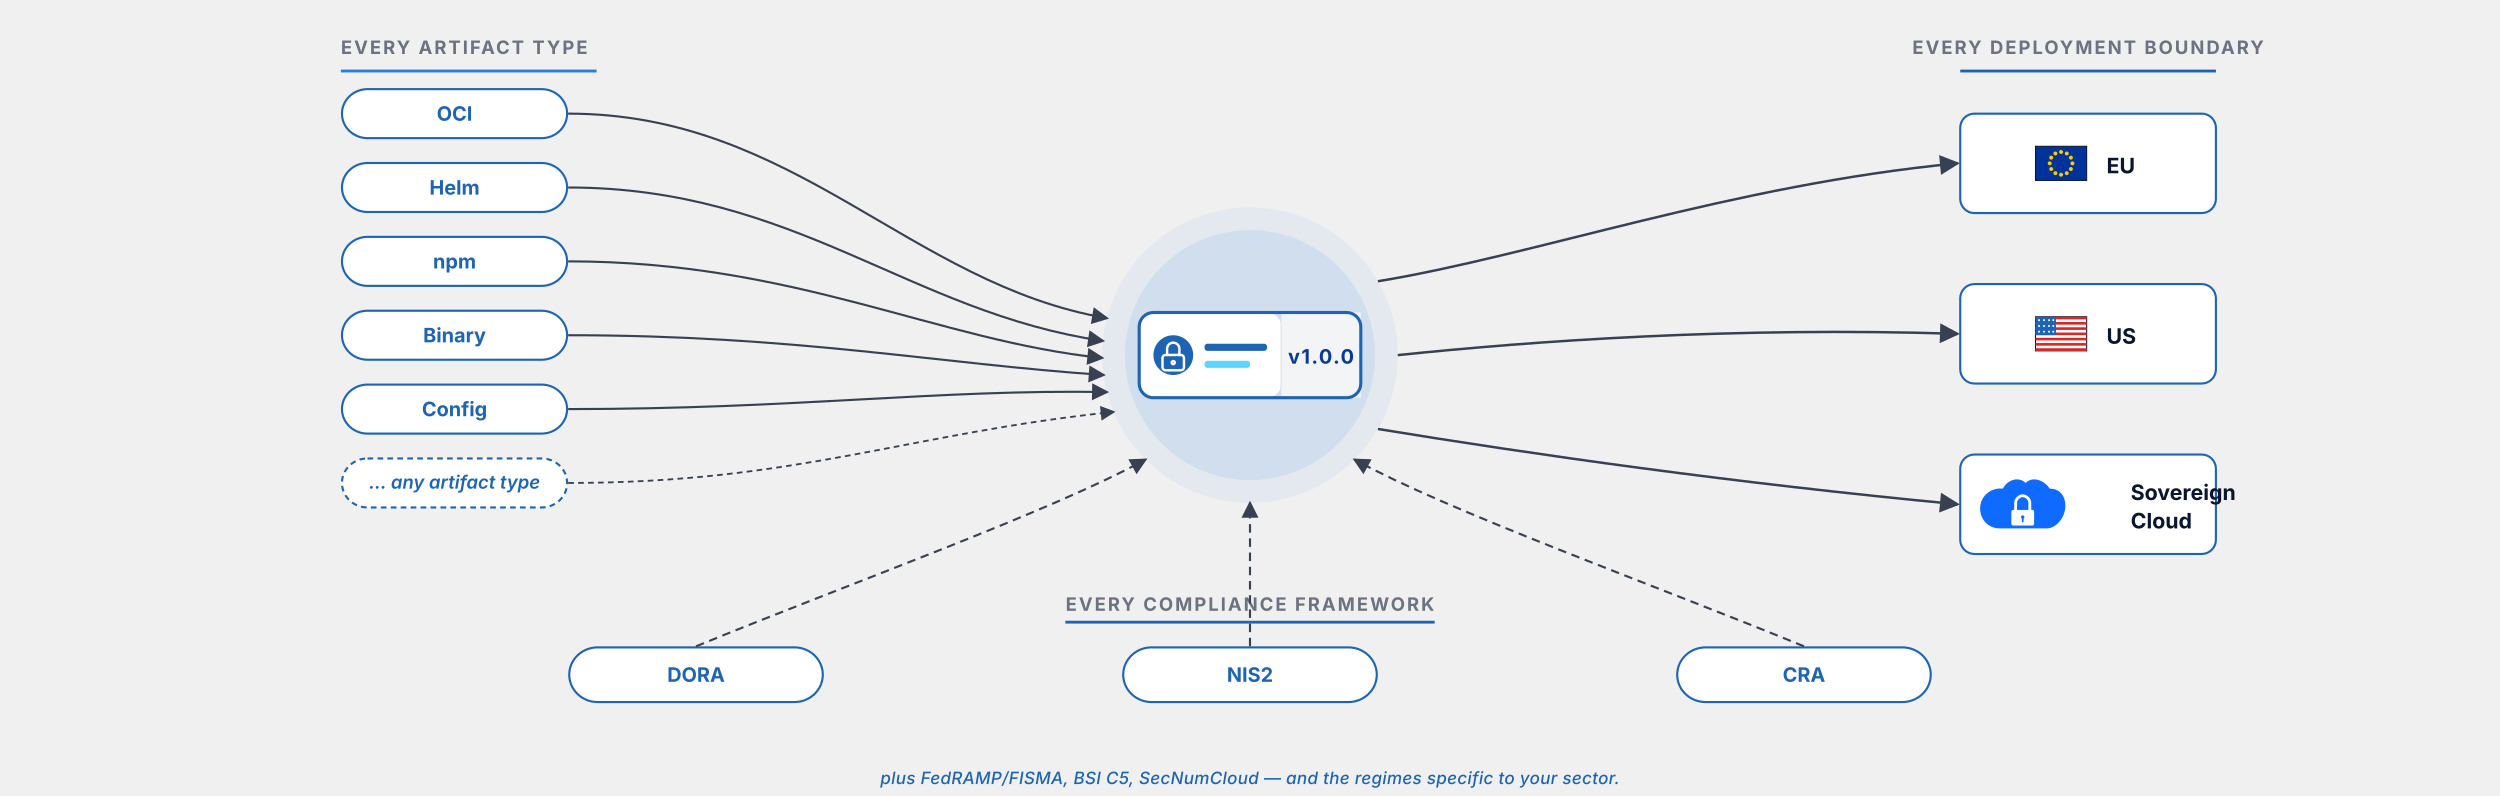
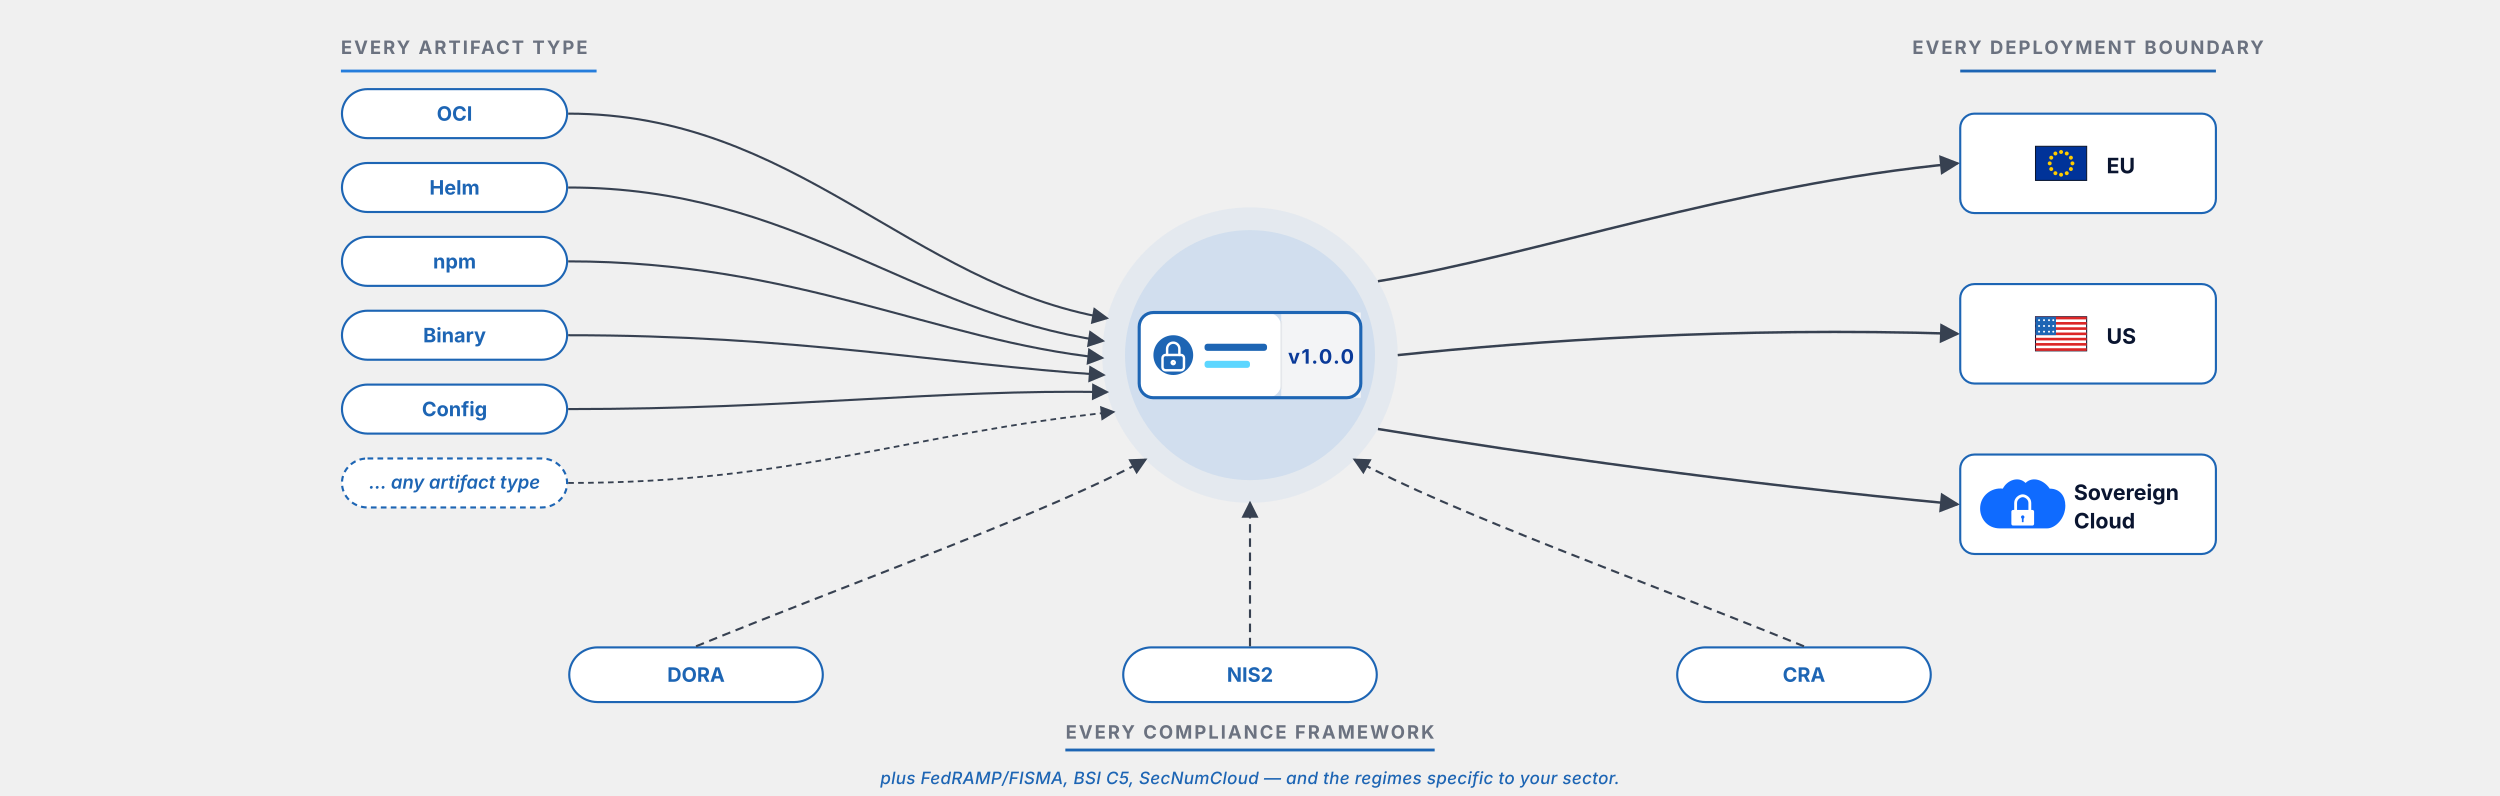
<svg xmlns="http://www.w3.org/2000/svg" viewBox="0 0 1760 560" font-family="Aptos, Inter, system-ui, sans-serif">
  <defs>
    <marker id="ah-artifact" markerWidth="8" markerHeight="8" refX="7" refY="4" orient="auto">
      <polygon points="0 0, 8 4, 0 8" fill="#374151" />
    </marker>
    <marker id="ah-regulator" markerWidth="8" markerHeight="8" refX="7" refY="4" orient="auto">
      <polygon points="0 0, 8 4, 0 8" fill="#374151" />
    </marker>
    <marker id="ah-boundary" markerWidth="8" markerHeight="8" refX="7" refY="4" orient="auto">
      <polygon points="0 0, 8 4, 0 8" fill="#374151" />
    </marker>
    <g id="flag-eu">
      <rect x="0" y="0" width="36" height="24" fill="#003399" stroke="#0A1530" stroke-width="0.75" />
      <g fill="#FFCC00">
        <circle cx="18" cy="4" r="1.4" />
        <circle cx="22" cy="5.07" r="1.4" />
        <circle cx="24.93" cy="8" r="1.4" />
        <circle cx="26" cy="12" r="1.4" />
        <circle cx="24.93" cy="16" r="1.4" />
        <circle cx="22" cy="18.93" r="1.4" />
        <circle cx="18" cy="20" r="1.4" />
        <circle cx="14" cy="18.93" r="1.4" />
        <circle cx="11.07" cy="16" r="1.4" />
        <circle cx="10" cy="12" r="1.4" />
        <circle cx="11.07" cy="8" r="1.4" />
        <circle cx="14" cy="5.07" r="1.4" />
      </g>
    </g>
    <g id="flag-us">
      <rect x="0" y="0" width="36" height="24" fill="#FFFFFF" stroke="#0A1530" stroke-width="0.75" />
      <rect x="0" y="0" width="36" height="1.85" fill="#DC2626" />
      <rect x="0" y="3.7" width="36" height="1.85" fill="#DC2626" />
      <rect x="0" y="7.4" width="36" height="1.85" fill="#DC2626" />
      <rect x="0" y="11.1" width="36" height="1.85" fill="#DC2626" />
      <rect x="0" y="14.8" width="36" height="1.85" fill="#DC2626" />
      <rect x="0" y="18.5" width="36" height="1.85" fill="#DC2626" />
      <rect x="0" y="22.15" width="36" height="1.85" fill="#DC2626" />
      <rect x="0" y="0" width="14.4" height="12.92" fill="#1D65B4" />
      <g fill="#FFFFFF">
        <circle cx="2.5" cy="2.4" r="0.7" />
        <circle cx="6" cy="2.4" r="0.7" />
        <circle cx="9.5" cy="2.4" r="0.7" />
        <circle cx="12.5" cy="2.4" r="0.7" />
        <circle cx="2.5" cy="6.5" r="0.7" />
        <circle cx="6" cy="6.5" r="0.7" />
        <circle cx="9.5" cy="6.5" r="0.7" />
        <circle cx="12.5" cy="6.5" r="0.7" />
        <circle cx="2.5" cy="10.5" r="0.7" />
        <circle cx="6" cy="10.5" r="0.7" />
        <circle cx="9.5" cy="10.5" r="0.7" />
        <circle cx="12.5" cy="10.5" r="0.7" />
      </g>
    </g>
    <g id="cloud-lock">
      <path d="M 14 32 C 5 32 0 25 0 18 C 0 9 8 3 16 4 C 19 -2 27 -5 32 0 C 37 -5 45 -2 49 4 C 56 4 60 9 60 16 C 60 25 53 32 47 32 Z" fill="#0F6BFF" stroke="none" />
      <path d="M 25 19 L 25 14 C 25 11 28 9 30 9 C 32 9 35 11 35 14 L 35 19" stroke="#FFFFFF" stroke-width="2" fill="none" stroke-linecap="round" stroke-linejoin="round" />
      <rect x="22" y="19" width="16" height="11" rx="1.2" ry="1.2" fill="#FFFFFF" stroke="none" />
      <circle cx="30" cy="24" r="1.2" fill="#0F6BFF" />
      <rect x="29.4" y="24" width="1.2" height="3.6" fill="#0F6BFF" />
    </g>
    <style>
      .eyebrow      { font-size: 13px; font-weight: 700; letter-spacing: 1.4px; fill: #6B7280; }
      .pill-stroke  { fill: #FFFFFF; stroke: #1D65B4; stroke-width: 1.5; }
      .pill-text    { font-size: 14px; font-weight: 700; fill: #1D65B4; }
      .pill-stroke-soft { fill: #FFFFFF; stroke: #1D65B4; stroke-width: 1.5; stroke-dasharray: 4 3; }
      .pill-text-soft   { font-size: 13px; font-weight: 600; fill: #1D65B4; font-style: italic; }
      .reg-stroke   { fill: #FFFFFF; stroke: #1D65B4; stroke-width: 1.5; }
      .reg-text     { font-size: 14px; font-weight: 700; fill: #1D65B4; }
      .bd-fill      { fill: #FFFFFF; stroke: #1D65B4; stroke-width: 1.5; }
      .bd-text      { font-size: 15px; font-weight: 700; fill: #0A1530; }
      .spoke-art    { stroke: #374151; stroke-width: 1.5; fill: none; }
      .spoke-art-soft { stroke: #374151; stroke-width: 1.3; fill: none; stroke-dasharray: 4 3; }
      .spoke-reg    { stroke: #374151; stroke-width: 1.5; fill: none; stroke-dasharray: 6 4; }
      .spoke-bnd    { stroke: #374151; stroke-width: 1.75; fill: none; }
      .footer       { font-size: 12px; font-weight: 500; font-style: italic; fill: #1D65B4; letter-spacing: 0.2px; }
    </style>
  </defs>
  <g transform="translate(802,220)">
    <circle cx="78" cy="30" r="104" fill="#257DDC" fill-opacity="0.06" />
    <circle cx="78" cy="30" r="88" fill="#257DDC" fill-opacity="0.10" />
    <g>
      <rect x="100" y="0" width="56" height="60" rx="0" fill="#F3F4F6" stroke="none" />
      <rect x="0" y="0" width="100" height="60" rx="10" fill="#FFFFFF" stroke="none" />
      <rect x="0" y="0" width="156" height="60" rx="10" fill="none" stroke="#1D65B4" stroke-width="2.2" />
      <line x1="100" y1="6" x2="100" y2="54" stroke="#E5E7EB" stroke-width="1.2" />
      <circle cx="24" cy="30" r="14" fill="#1D65B4" />
      <g fill="none" stroke="#FFFFFF" stroke-width="1.6" stroke-linecap="round" stroke-linejoin="round" transform="translate(11,18) scale(1.08)">
        <path d="M5 13a2 2 0 0 1 2 -2h10a2 2 0 0 1 2 2v6a2 2 0 0 1 -2 2h-10a2 2 0 0 1 -2 -2v-6" />
        <circle cx="12" cy="16" r="1" />
        <path d="M8 11v-4a4 4 0 1 1 8 0v4" />
      </g>
      <rect x="46" y="22" width="44" height="5" rx="2" fill="#1D65B4" />
      <rect x="46" y="34" width="32" height="5" rx="2" fill="#5cd6ff" />
      <text x="128" y="36" text-anchor="middle" font-size="14" font-weight="700" fill="#0a3a99" letter-spacing="1" font-family="Aptos, Inter, sans-serif">v1.0.0</text>
    </g>
  </g>
  <g>
    <text x="240" y="38" class="eyebrow">EVERY ARTIFACT TYPE</text>
    <line x1="240" y1="50" x2="420" y2="50" stroke="#257DDC" stroke-width="2" />
    <g transform="translate(240,62)">
      <rect class="pill-stroke" x="0.75" y="0.75" width="158.5" height="34.5" rx="18" ry="18" />
      <text class="pill-text" x="80" y="23" text-anchor="middle">OCI</text>
    </g>
    <g transform="translate(240,114)">
      <rect class="pill-stroke" x="0.75" y="0.75" width="158.5" height="34.5" rx="18" ry="18" />
      <text class="pill-text" x="80" y="23" text-anchor="middle">Helm</text>
    </g>
    <g transform="translate(240,166)">
      <rect class="pill-stroke" x="0.75" y="0.75" width="158.5" height="34.5" rx="18" ry="18" />
      <text class="pill-text" x="80" y="23" text-anchor="middle">npm</text>
    </g>
    <g transform="translate(240,218)">
      <rect class="pill-stroke" x="0.75" y="0.75" width="158.5" height="34.5" rx="18" ry="18" />
      <text class="pill-text" x="80" y="23" text-anchor="middle">Binary</text>
    </g>
    <g transform="translate(240,270)">
      <rect class="pill-stroke" x="0.75" y="0.75" width="158.5" height="34.5" rx="18" ry="18" />
      <text class="pill-text" x="80" y="23" text-anchor="middle">Config</text>
    </g>
    <g transform="translate(240,322)">
      <rect class="pill-stroke-soft" x="0.75" y="0.75" width="158.5" height="34.5" rx="18" ry="18" />
      <text class="pill-text-soft" x="80" y="22" text-anchor="middle">… any artifact type</text>
    </g>
    <path class="spoke-art" d="M400 80  C 560 80,  640 200, 779.3 224" marker-end="url(#ah-artifact)" />
    <path class="spoke-art" d="M400 132 C 560 132, 640 220, 776.5 240" marker-end="url(#ah-artifact)" />
    <path class="spoke-art" d="M400 184 C 560 184, 660 240, 776 252" marker-end="url(#ah-artifact)" />
    <path class="spoke-art" d="M400 236 C 560 236, 660 256, 777 264" marker-end="url(#ah-artifact)" />
    <path class="spoke-art" d="M400 288 C 560 288, 660 274, 779.3 276" marker-end="url(#ah-artifact)" />
    <path class="spoke-art-soft" d="M400 340 C 560 340, 640 305, 784 290" marker-end="url(#ah-artifact)" />
  </g>
  <g>
    <text x="1470" y="38" text-anchor="middle" class="eyebrow">EVERY DEPLOYMENT BOUNDARY</text>
    <line x1="1380" y1="50" x2="1560" y2="50" stroke="#1D65B4" stroke-width="2" />
    <g transform="translate(1380,80)">
      <rect class="bd-fill" x="0" y="0" width="180" height="70" rx="10" />
      <g transform="translate(53,23)">
        <use href="#flag-eu" />
      </g>
      <text class="bd-text" x="103" y="42">EU</text>
    </g>
    <g transform="translate(1380,200)">
      <rect class="bd-fill" x="0" y="0" width="180" height="70" rx="10" />
      <g transform="translate(53,23)">
        <use href="#flag-us" />
      </g>
      <text class="bd-text" x="103" y="42">US</text>
    </g>
    <g transform="translate(1380,320)">
      <rect class="bd-fill" x="0" y="0" width="180" height="70" rx="10" />
      <g transform="translate(14,20)">
        <use href="#cloud-lock" />
      </g>
-       <text class="bd-text" x="120" y="32">Sovereign</text>
-       <text class="bd-text" x="120" y="52">Cloud</text>
+       <text class="bd-text" x="80" y="32">Sovereign</text>
+       <text class="bd-text" x="80" y="52">Cloud</text>
    </g>
    <path class="spoke-bnd" d="M970.07 198 C 1080 180, 1220 130, 1378 115" marker-end="url(#ah-boundary)" />
    <path class="spoke-bnd" d="M984 250    C 1080 240, 1220 230, 1378 235" marker-end="url(#ah-boundary)" />
    <path class="spoke-bnd" d="M970.07 302 C 1080 320, 1220 340, 1378 355" marker-end="url(#ah-boundary)" />
  </g>
  <g>
-     <text x="880" y="430" text-anchor="middle" class="eyebrow">EVERY COMPLIANCE FRAMEWORK</text>
-     <line x1="750" y1="438" x2="1010" y2="438" stroke="#1D65B4" stroke-width="2" />
+     <text x="880" y="520" text-anchor="middle" class="eyebrow">EVERY COMPLIANCE FRAMEWORK</text>
+     <line x1="750" y1="528" x2="1010" y2="528" stroke="#1D65B4" stroke-width="2" />
+ 
+     
+          the framework. Text now centred at pill mid (x=90). --&gt;
    <g transform="translate(400,455)">
      <rect class="reg-stroke" x="0.75" y="0.75" width="178.5" height="38.5" rx="20" ry="20" />
      <text class="reg-text" x="90" y="25" text-anchor="middle">DORA</text>
    </g>
    <g transform="translate(790,455)">
      <rect class="reg-stroke" x="0.75" y="0.75" width="178.5" height="38.5" rx="20" ry="20" />
      <text class="reg-text" x="90" y="25" text-anchor="middle">NIS2</text>
    </g>
    <g transform="translate(1180,455)">
      <rect class="reg-stroke" x="0.75" y="0.75" width="178.5" height="38.5" rx="20" ry="20" />
      <text class="reg-text" x="90" y="25" text-anchor="middle">CRA</text>
    </g>
    <path class="spoke-reg" d="M490 455 C 600 410, 740 360, 806.46 323.54" marker-end="url(#ah-regulator)" />
    <path class="spoke-reg" d="M880 455 C 880 420, 880 380, 880 354" marker-end="url(#ah-regulator)" />
    <path class="spoke-reg" d="M1270 455 C 1160 410, 1020 360, 953.54 323.54" marker-end="url(#ah-regulator)" />
  </g>
  <text x="880" y="552" text-anchor="middle" class="footer">plus FedRAMP/FISMA, BSI C5, SecNumCloud — and the regimes specific to your sector.</text>
</svg>
